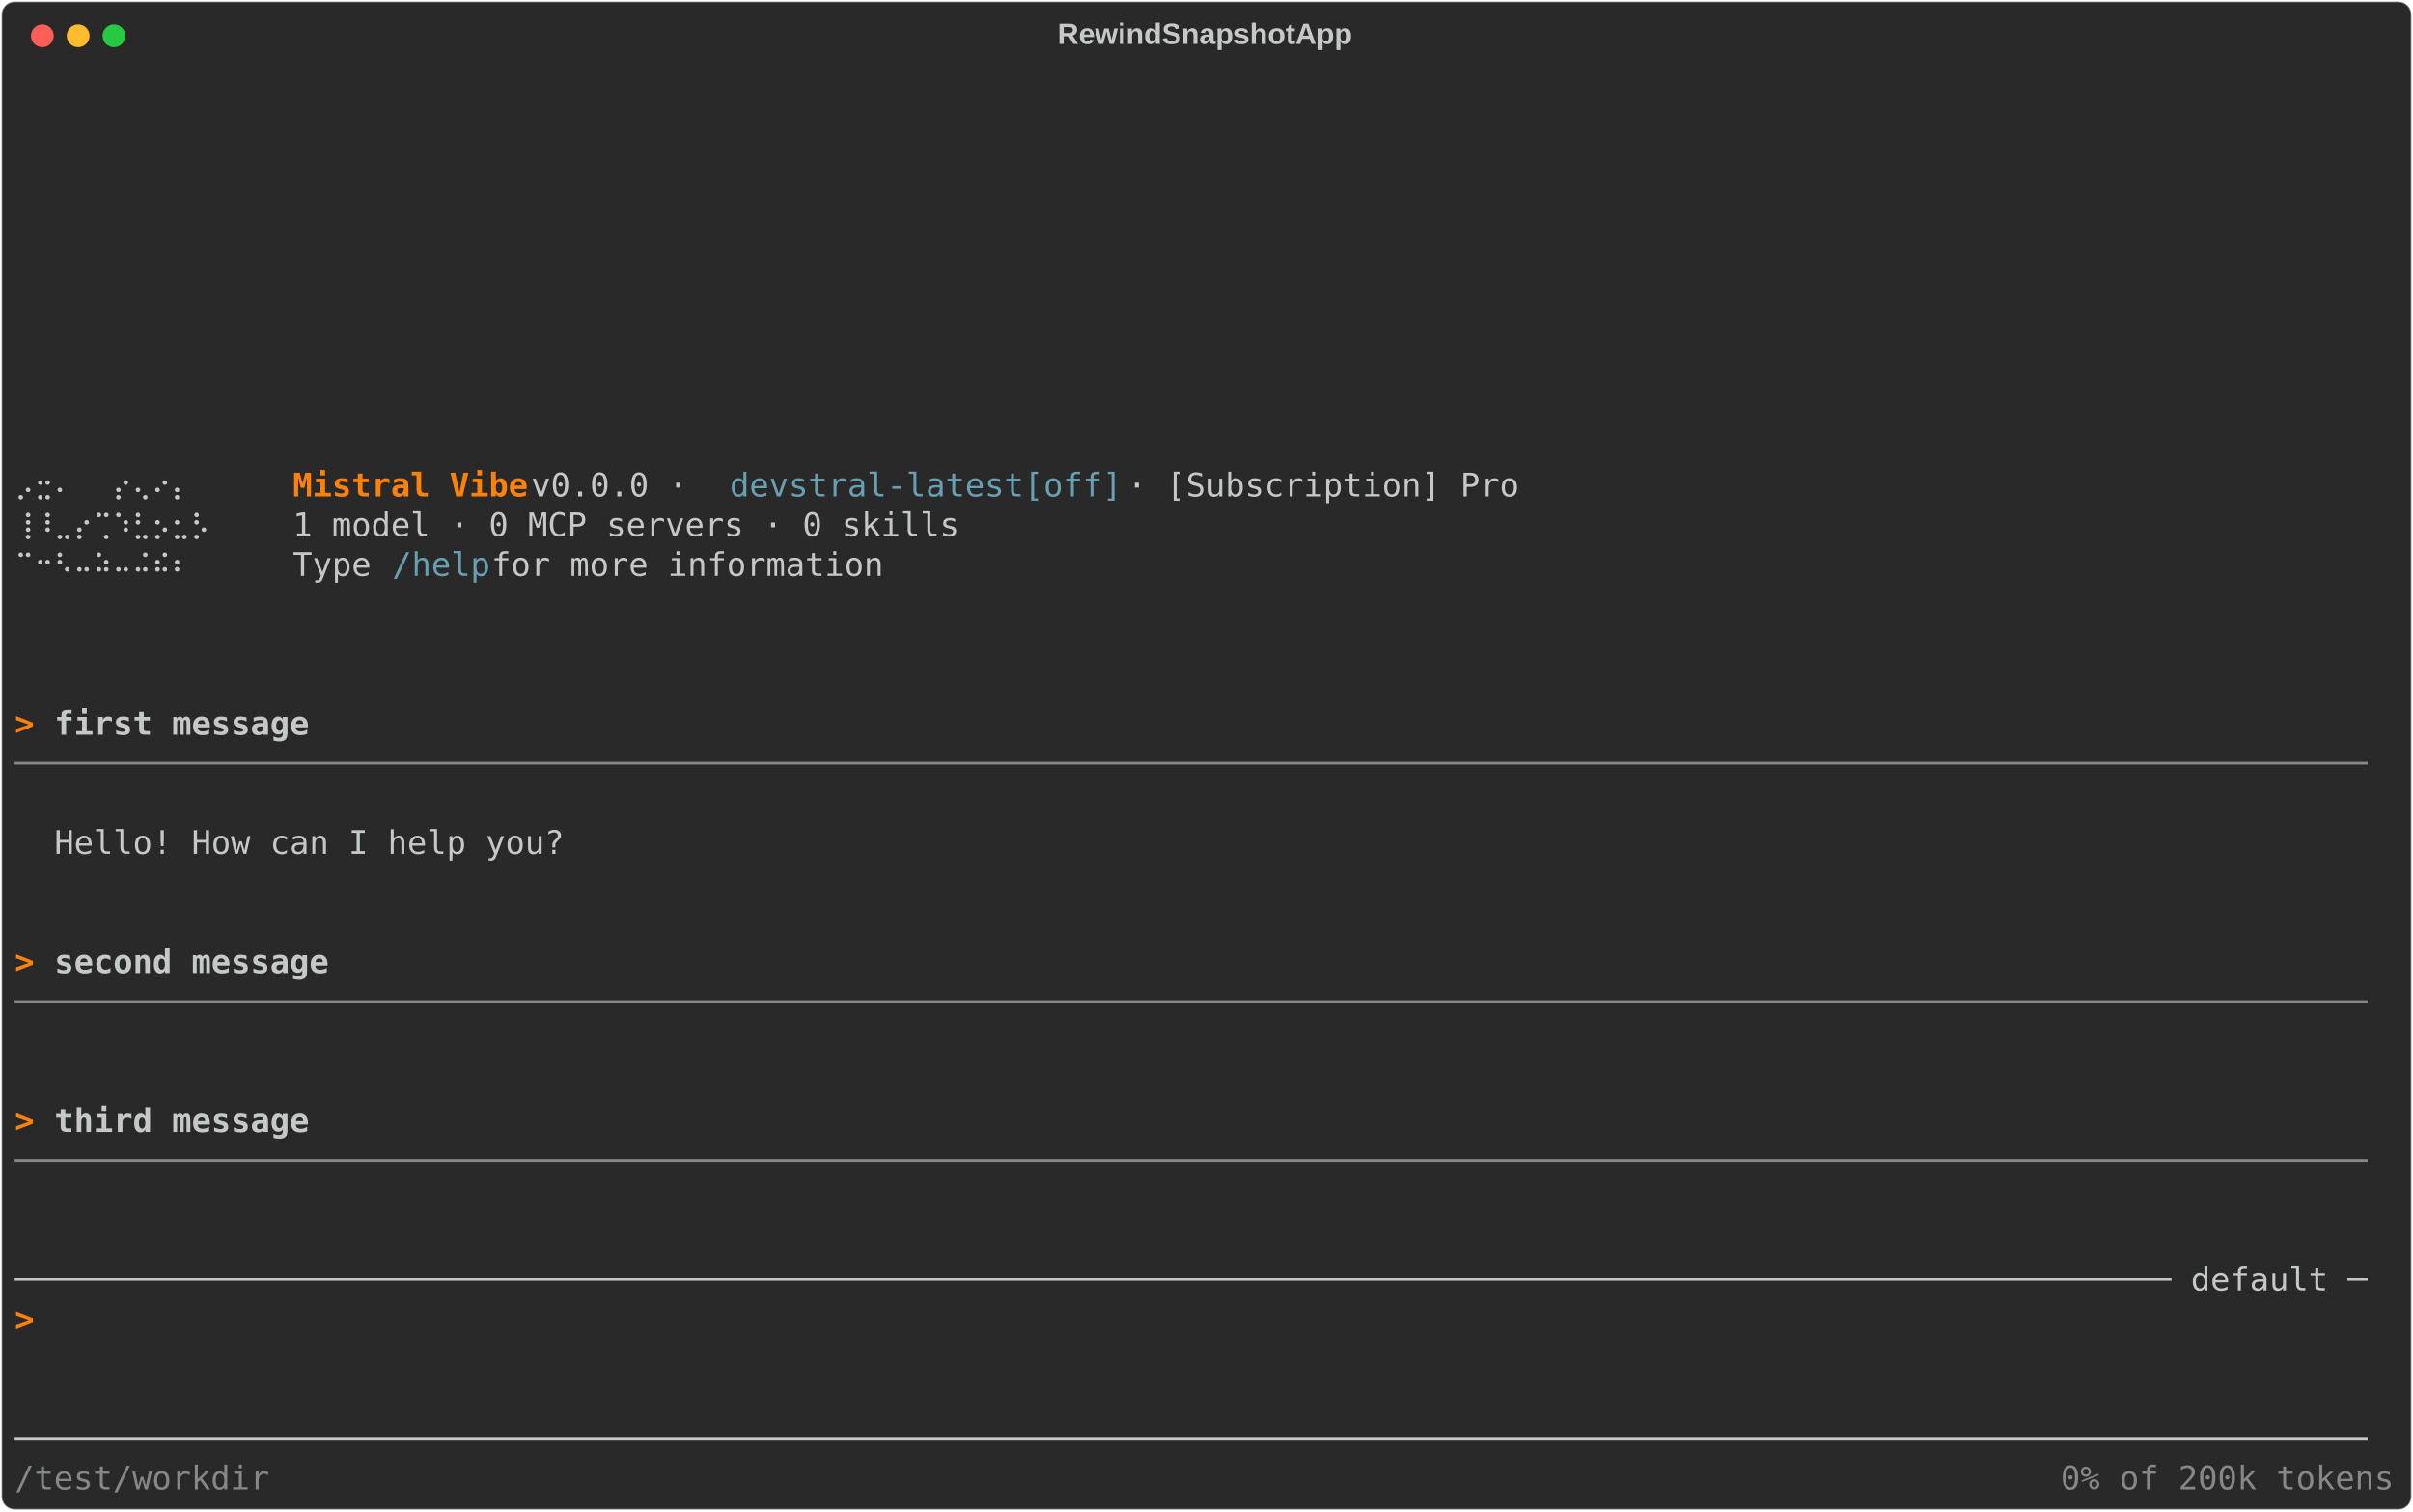
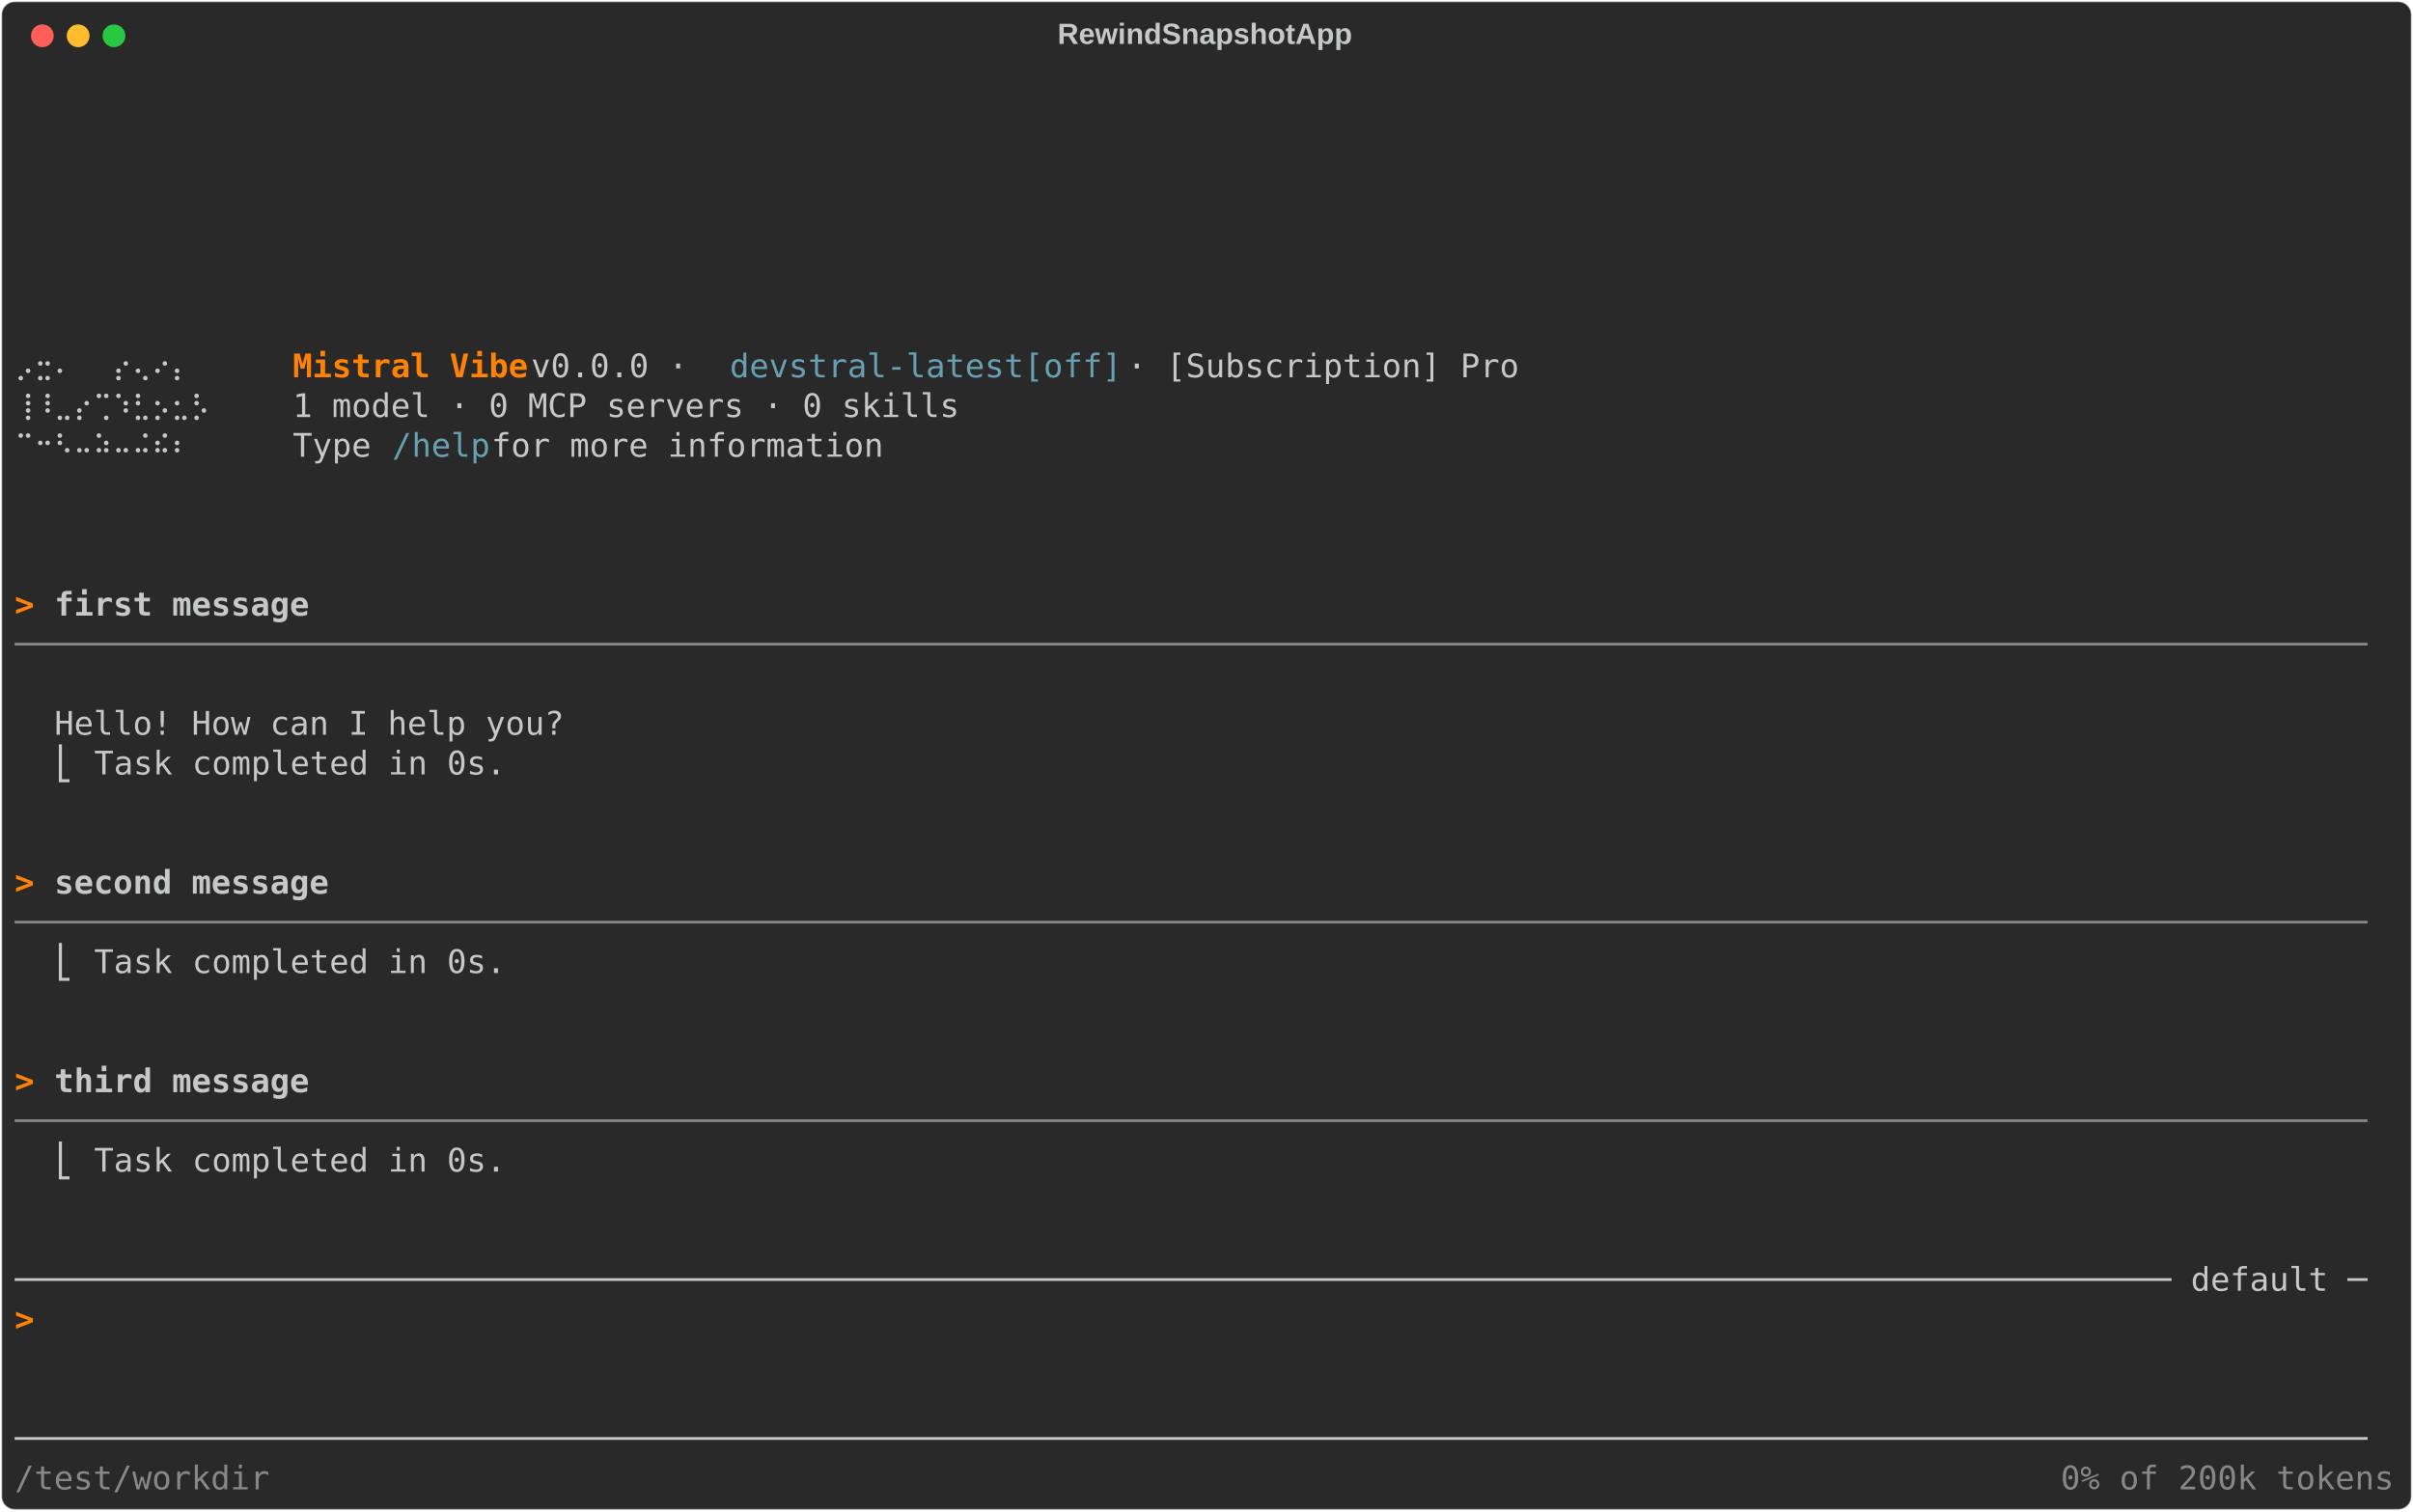
<svg xmlns="http://www.w3.org/2000/svg" class="rich-terminal" viewBox="0 0 1482 928.4">
  <style>

    @font-face {
        font-family: "Fira Code";
        src: local("FiraCode-Regular"),
                url("https://cdnjs.cloudflare.com/ajax/libs/firacode/6.2.0/woff2/FiraCode-Regular.woff2") format("woff2"),
                url("https://cdnjs.cloudflare.com/ajax/libs/firacode/6.2.0/woff/FiraCode-Regular.woff") format("woff");
        font-style: normal;
        font-weight: 400;
    }
    @font-face {
        font-family: "Fira Code";
        src: local("FiraCode-Bold"),
                url("https://cdnjs.cloudflare.com/ajax/libs/firacode/6.2.0/woff2/FiraCode-Bold.woff2") format("woff2"),
                url("https://cdnjs.cloudflare.com/ajax/libs/firacode/6.2.0/woff/FiraCode-Bold.woff") format("woff");
        font-style: bold;
        font-weight: 700;
    }

    .terminal-matrix {
        font-family: Fira Code, monospace;
        font-size: 20px;
        line-height: 24.4px;
        font-variant-east-asian: full-width;
    }

    .terminal-title {
        font-size: 18px;
        font-weight: bold;
        font-family: arial;
    }

    .terminal-r1 { fill: #c5c8c6 }
.terminal-r2 { fill: #ff8205;font-weight: bold }
.terminal-r3 { fill: #68a0b3 }
.terminal-r4 { fill: #c5c8c6;font-weight: bold }
.terminal-r5 { fill: #868887 }
    </style>
  <defs>
    <clipPath id="terminal-clip-terminal">
      <rect x="0" y="0" width="1463.0" height="877.4" />
    </clipPath>
    <clipPath id="terminal-line-0">
      <rect x="0" y="1.5" width="1464" height="24.65" />
    </clipPath>
    <clipPath id="terminal-line-1">
      <rect x="0" y="25.9" width="1464" height="24.65" />
    </clipPath>
    <clipPath id="terminal-line-2">
      <rect x="0" y="50.3" width="1464" height="24.65" />
    </clipPath>
    <clipPath id="terminal-line-3">
      <rect x="0" y="74.7" width="1464" height="24.65" />
    </clipPath>
    <clipPath id="terminal-line-4">
      <rect x="0" y="99.1" width="1464" height="24.65" />
    </clipPath>
    <clipPath id="terminal-line-5">
      <rect x="0" y="123.5" width="1464" height="24.65" />
    </clipPath>
    <clipPath id="terminal-line-6">
      <rect x="0" y="147.9" width="1464" height="24.65" />
    </clipPath>
    <clipPath id="terminal-line-7">
      <rect x="0" y="172.3" width="1464" height="24.65" />
    </clipPath>
    <clipPath id="terminal-line-8">
      <rect x="0" y="196.7" width="1464" height="24.65" />
    </clipPath>
    <clipPath id="terminal-line-9">
      <rect x="0" y="221.1" width="1464" height="24.65" />
    </clipPath>
    <clipPath id="terminal-line-10">
      <rect x="0" y="245.5" width="1464" height="24.65" />
    </clipPath>
    <clipPath id="terminal-line-11">
      <rect x="0" y="269.9" width="1464" height="24.65" />
    </clipPath>
    <clipPath id="terminal-line-12">
      <rect x="0" y="294.3" width="1464" height="24.65" />
    </clipPath>
    <clipPath id="terminal-line-13">
      <rect x="0" y="318.7" width="1464" height="24.65" />
    </clipPath>
    <clipPath id="terminal-line-14">
      <rect x="0" y="343.1" width="1464" height="24.65" />
    </clipPath>
    <clipPath id="terminal-line-15">
      <rect x="0" y="367.5" width="1464" height="24.65" />
    </clipPath>
    <clipPath id="terminal-line-16">
      <rect x="0" y="391.9" width="1464" height="24.65" />
    </clipPath>
    <clipPath id="terminal-line-17">
      <rect x="0" y="416.3" width="1464" height="24.65" />
    </clipPath>
    <clipPath id="terminal-line-18">
      <rect x="0" y="440.7" width="1464" height="24.65" />
    </clipPath>
    <clipPath id="terminal-line-19">
      <rect x="0" y="465.1" width="1464" height="24.65" />
    </clipPath>
    <clipPath id="terminal-line-20">
      <rect x="0" y="489.5" width="1464" height="24.65" />
    </clipPath>
    <clipPath id="terminal-line-21">
      <rect x="0" y="513.9" width="1464" height="24.65" />
    </clipPath>
    <clipPath id="terminal-line-22">
      <rect x="0" y="538.3" width="1464" height="24.65" />
    </clipPath>
    <clipPath id="terminal-line-23">
      <rect x="0" y="562.7" width="1464" height="24.65" />
    </clipPath>
    <clipPath id="terminal-line-24">
      <rect x="0" y="587.1" width="1464" height="24.65" />
    </clipPath>
    <clipPath id="terminal-line-25">
      <rect x="0" y="611.5" width="1464" height="24.65" />
    </clipPath>
    <clipPath id="terminal-line-26">
      <rect x="0" y="635.9" width="1464" height="24.65" />
    </clipPath>
    <clipPath id="terminal-line-27">
      <rect x="0" y="660.3" width="1464" height="24.65" />
    </clipPath>
    <clipPath id="terminal-line-28">
      <rect x="0" y="684.7" width="1464" height="24.65" />
    </clipPath>
    <clipPath id="terminal-line-29">
      <rect x="0" y="709.1" width="1464" height="24.65" />
    </clipPath>
    <clipPath id="terminal-line-30">
      <rect x="0" y="733.5" width="1464" height="24.65" />
    </clipPath>
    <clipPath id="terminal-line-31">
      <rect x="0" y="757.9" width="1464" height="24.65" />
    </clipPath>
    <clipPath id="terminal-line-32">
      <rect x="0" y="782.3" width="1464" height="24.65" />
    </clipPath>
    <clipPath id="terminal-line-33">
      <rect x="0" y="806.7" width="1464" height="24.65" />
    </clipPath>
    <clipPath id="terminal-line-34">
      <rect x="0" y="831.1" width="1464" height="24.65" />
    </clipPath>
  </defs>
  <rect fill="#292929" stroke="rgba(255,255,255,0.35)" stroke-width="1" x="1" y="1" width="1480" height="926.4" rx="8" />
  <text class="terminal-title" fill="#c5c8c6" text-anchor="middle" x="740" y="27">RewindSnapshotApp</text>
  <g transform="translate(26,22)">
    <circle cx="0" cy="0" r="7" fill="#ff5f57" />
    <circle cx="22" cy="0" r="7" fill="#febc2e" />
    <circle cx="44" cy="0" r="7" fill="#28c840" />
  </g>
  <g transform="translate(9, 41)" clip-path="url(#terminal-clip-terminal)">
    <g class="terminal-matrix">
      <text class="terminal-r1" x="1464" y="20" textLength="12.2" clip-path="url(#terminal-line-0)">
</text>
      <text class="terminal-r1" x="1464" y="44.4" textLength="12.2" clip-path="url(#terminal-line-1)">
</text>
      <text class="terminal-r1" x="1464" y="68.8" textLength="12.2" clip-path="url(#terminal-line-2)">
</text>
      <text class="terminal-r1" x="1464" y="93.2" textLength="12.2" clip-path="url(#terminal-line-3)">
</text>
      <text class="terminal-r1" x="1464" y="117.6" textLength="12.2" clip-path="url(#terminal-line-4)">
</text>
      <text class="terminal-r1" x="1464" y="142" textLength="12.2" clip-path="url(#terminal-line-5)">
</text>
      <text class="terminal-r1" x="1464" y="166.4" textLength="12.2" clip-path="url(#terminal-line-6)">
</text>
+       <text class="terminal-r1" x="0" y="190.8" textLength="134.2" clip-path="url(#terminal-line-7)">  ⡠⣒⠄  ⡔⢄⠔⡄</text>
+       <text class="terminal-r2" x="170.8" y="190.8" textLength="146.4" clip-path="url(#terminal-line-7)">Mistral Vibe</text>
+       <text class="terminal-r1" x="317.2" y="190.8" textLength="122" clip-path="url(#terminal-line-7)"> v0.0.0 · </text>
+       <text class="terminal-r3" x="439.2" y="190.8" textLength="244" clip-path="url(#terminal-line-7)">devstral-latest[off]</text>
+       <text class="terminal-r1" x="683.2" y="190.8" textLength="256.2" clip-path="url(#terminal-line-7)"> · [Subscription] Pro</text>
      <text class="terminal-r1" x="1464" y="190.8" textLength="12.2" clip-path="url(#terminal-line-7)">
</text>
+       <text class="terminal-r1" x="0" y="215.2" textLength="134.2" clip-path="url(#terminal-line-8)"> ⢸⠸⣀⡔⢉⠱⣃⡢⣂⡣</text>
+       <text class="terminal-r1" x="170.8" y="215.2" textLength="414.8" clip-path="url(#terminal-line-8)">1 model · 0 MCP servers · 0 skills</text>
      <text class="terminal-r1" x="1464" y="215.2" textLength="12.2" clip-path="url(#terminal-line-8)">
</text>
+       <text class="terminal-r1" x="0" y="239.6" textLength="134.2" clip-path="url(#terminal-line-9)">  ⠉⠒⠣⠤⠵⠤⠬⠮⠆</text>
+       <text class="terminal-r1" x="170.8" y="239.6" textLength="61" clip-path="url(#terminal-line-9)">Type </text>
+       <text class="terminal-r3" x="231.8" y="239.6" textLength="61" clip-path="url(#terminal-line-9)">/help</text>
+       <text class="terminal-r1" x="292.8" y="239.6" textLength="256.2" clip-path="url(#terminal-line-9)"> for more information</text>
      <text class="terminal-r1" x="1464" y="239.6" textLength="12.2" clip-path="url(#terminal-line-9)">
</text>
-       <text class="terminal-r1" x="0" y="264" textLength="134.2" clip-path="url(#terminal-line-10)">  ⡠⣒⠄  ⡔⢄⠔⡄</text>
-       <text class="terminal-r2" x="170.8" y="264" textLength="146.4" clip-path="url(#terminal-line-10)">Mistral Vibe</text>
-       <text class="terminal-r1" x="317.2" y="264" textLength="122" clip-path="url(#terminal-line-10)"> v0.0.0 · </text>
-       <text class="terminal-r3" x="439.2" y="264" textLength="244" clip-path="url(#terminal-line-10)">devstral-latest[off]</text>
-       <text class="terminal-r1" x="683.2" y="264" textLength="256.2" clip-path="url(#terminal-line-10)"> · [Subscription] Pro</text>
      <text class="terminal-r1" x="1464" y="264" textLength="12.2" clip-path="url(#terminal-line-10)">
</text>
-       <text class="terminal-r1" x="0" y="288.4" textLength="134.2" clip-path="url(#terminal-line-11)"> ⢸⠸⣀⡔⢉⠱⣃⡢⣂⡣</text>
-       <text class="terminal-r1" x="170.8" y="288.4" textLength="414.8" clip-path="url(#terminal-line-11)">1 model · 0 MCP servers · 0 skills</text>
      <text class="terminal-r1" x="1464" y="288.4" textLength="12.2" clip-path="url(#terminal-line-11)">
</text>
-       <text class="terminal-r1" x="0" y="312.8" textLength="134.2" clip-path="url(#terminal-line-12)">  ⠉⠒⠣⠤⠵⠤⠬⠮⠆</text>
-       <text class="terminal-r1" x="170.8" y="312.8" textLength="61" clip-path="url(#terminal-line-12)">Type </text>
-       <text class="terminal-r3" x="231.8" y="312.8" textLength="61" clip-path="url(#terminal-line-12)">/help</text>
-       <text class="terminal-r1" x="292.8" y="312.8" textLength="256.2" clip-path="url(#terminal-line-12)"> for more information</text>
      <text class="terminal-r1" x="1464" y="312.8" textLength="12.2" clip-path="url(#terminal-line-12)">
</text>
+       <text class="terminal-r2" x="0" y="337.2" textLength="24.4" clip-path="url(#terminal-line-13)">&gt; </text>
+       <text class="terminal-r4" x="24.4" y="337.2" textLength="158.6" clip-path="url(#terminal-line-13)">first message</text>
      <text class="terminal-r1" x="1464" y="337.2" textLength="12.2" clip-path="url(#terminal-line-13)">
</text>
+       <text class="terminal-r5" x="0" y="361.6" textLength="1464" clip-path="url(#terminal-line-14)">────────────────────────────────────────────────────────────────────────────────────────────────────────────────────────</text>
      <text class="terminal-r1" x="1464" y="361.6" textLength="12.2" clip-path="url(#terminal-line-14)">
</text>
      <text class="terminal-r1" x="1464" y="386" textLength="12.2" clip-path="url(#terminal-line-15)">
</text>
-       <text class="terminal-r2" x="0" y="410.4" textLength="24.4" clip-path="url(#terminal-line-16)">&gt; </text>
-       <text class="terminal-r4" x="24.4" y="410.4" textLength="158.6" clip-path="url(#terminal-line-16)">first message</text>
+       <text class="terminal-r1" x="24.4" y="410.4" textLength="317.2" clip-path="url(#terminal-line-16)">Hello! How can I help you?</text>
      <text class="terminal-r1" x="1464" y="410.4" textLength="12.2" clip-path="url(#terminal-line-16)">
</text>
-       <text class="terminal-r5" x="0" y="434.8" textLength="1464" clip-path="url(#terminal-line-17)">────────────────────────────────────────────────────────────────────────────────────────────────────────────────────────</text>
+       <text class="terminal-r1" x="24.4" y="434.8" textLength="12.2" clip-path="url(#terminal-line-17)">⎣</text>
+       <text class="terminal-r1" x="48.8" y="434.8" textLength="256.2" clip-path="url(#terminal-line-17)">Task completed in 0s.</text>
      <text class="terminal-r1" x="1464" y="434.8" textLength="12.2" clip-path="url(#terminal-line-17)">
</text>
      <text class="terminal-r1" x="1464" y="459.2" textLength="12.2" clip-path="url(#terminal-line-18)">
</text>
-       <text class="terminal-r1" x="24.4" y="483.6" textLength="317.2" clip-path="url(#terminal-line-19)">Hello! How can I help you?</text>
      <text class="terminal-r1" x="1464" y="483.6" textLength="12.2" clip-path="url(#terminal-line-19)">
</text>
+       <text class="terminal-r2" x="0" y="508" textLength="24.4" clip-path="url(#terminal-line-20)">&gt; </text>
+       <text class="terminal-r4" x="24.4" y="508" textLength="170.8" clip-path="url(#terminal-line-20)">second message</text>
      <text class="terminal-r1" x="1464" y="508" textLength="12.2" clip-path="url(#terminal-line-20)">
</text>
+       <text class="terminal-r5" x="0" y="532.4" textLength="1464" clip-path="url(#terminal-line-21)">────────────────────────────────────────────────────────────────────────────────────────────────────────────────────────</text>
      <text class="terminal-r1" x="1464" y="532.4" textLength="12.2" clip-path="url(#terminal-line-21)">
</text>
-       <text class="terminal-r2" x="0" y="556.8" textLength="24.4" clip-path="url(#terminal-line-22)">&gt; </text>
-       <text class="terminal-r4" x="24.4" y="556.8" textLength="170.8" clip-path="url(#terminal-line-22)">second message</text>
+       <text class="terminal-r1" x="24.4" y="556.8" textLength="12.2" clip-path="url(#terminal-line-22)">⎣</text>
+       <text class="terminal-r1" x="48.8" y="556.8" textLength="256.2" clip-path="url(#terminal-line-22)">Task completed in 0s.</text>
      <text class="terminal-r1" x="1464" y="556.8" textLength="12.2" clip-path="url(#terminal-line-22)">
</text>
-       <text class="terminal-r5" x="0" y="581.2" textLength="1464" clip-path="url(#terminal-line-23)">────────────────────────────────────────────────────────────────────────────────────────────────────────────────────────</text>
      <text class="terminal-r1" x="1464" y="581.2" textLength="12.2" clip-path="url(#terminal-line-23)">
</text>
      <text class="terminal-r1" x="1464" y="605.6" textLength="12.2" clip-path="url(#terminal-line-24)">
</text>
+       <text class="terminal-r2" x="0" y="630" textLength="24.4" clip-path="url(#terminal-line-25)">&gt; </text>
+       <text class="terminal-r4" x="24.4" y="630" textLength="158.6" clip-path="url(#terminal-line-25)">third message</text>
      <text class="terminal-r1" x="1464" y="630" textLength="12.2" clip-path="url(#terminal-line-25)">
</text>
-       <text class="terminal-r2" x="0" y="654.4" textLength="24.4" clip-path="url(#terminal-line-26)">&gt; </text>
-       <text class="terminal-r4" x="24.4" y="654.4" textLength="158.6" clip-path="url(#terminal-line-26)">third message</text>
+       <text class="terminal-r5" x="0" y="654.4" textLength="1464" clip-path="url(#terminal-line-26)">────────────────────────────────────────────────────────────────────────────────────────────────────────────────────────</text>
      <text class="terminal-r1" x="1464" y="654.4" textLength="12.2" clip-path="url(#terminal-line-26)">
</text>
-       <text class="terminal-r5" x="0" y="678.8" textLength="1464" clip-path="url(#terminal-line-27)">────────────────────────────────────────────────────────────────────────────────────────────────────────────────────────</text>
+       <text class="terminal-r1" x="24.4" y="678.8" textLength="12.2" clip-path="url(#terminal-line-27)">⎣</text>
+       <text class="terminal-r1" x="48.8" y="678.8" textLength="256.2" clip-path="url(#terminal-line-27)">Task completed in 0s.</text>
      <text class="terminal-r1" x="1464" y="678.8" textLength="12.2" clip-path="url(#terminal-line-27)">
</text>
      <text class="terminal-r1" x="1464" y="703.2" textLength="12.2" clip-path="url(#terminal-line-28)">
</text>
      <text class="terminal-r1" x="1464" y="727.6" textLength="12.2" clip-path="url(#terminal-line-29)">
</text>
      <text class="terminal-r1" x="0" y="752" textLength="1464" clip-path="url(#terminal-line-30)">────────────────────────────────────────────────────────────────────────────────────────────────────────────── default ─</text>
      <text class="terminal-r1" x="1464" y="752" textLength="12.2" clip-path="url(#terminal-line-30)">
</text>
      <text class="terminal-r2" x="0" y="776.4" textLength="12.2" clip-path="url(#terminal-line-31)">&gt;</text>
      <text class="terminal-r1" x="1464" y="776.4" textLength="12.2" clip-path="url(#terminal-line-31)">
</text>
      <text class="terminal-r1" x="1464" y="800.8" textLength="12.2" clip-path="url(#terminal-line-32)">
</text>
      <text class="terminal-r1" x="1464" y="825.2" textLength="12.2" clip-path="url(#terminal-line-33)">
</text>
      <text class="terminal-r1" x="0" y="849.6" textLength="1464" clip-path="url(#terminal-line-34)">────────────────────────────────────────────────────────────────────────────────────────────────────────────────────────</text>
      <text class="terminal-r1" x="1464" y="849.6" textLength="12.2" clip-path="url(#terminal-line-34)">
</text>
      <text class="terminal-r5" x="0" y="874" textLength="158.6" clip-path="url(#terminal-line-35)">/test/workdir</text>
      <text class="terminal-r5" x="1256.6" y="874" textLength="207.4" clip-path="url(#terminal-line-35)">0% of 200k tokens</text>
    </g>
  </g>
</svg>
